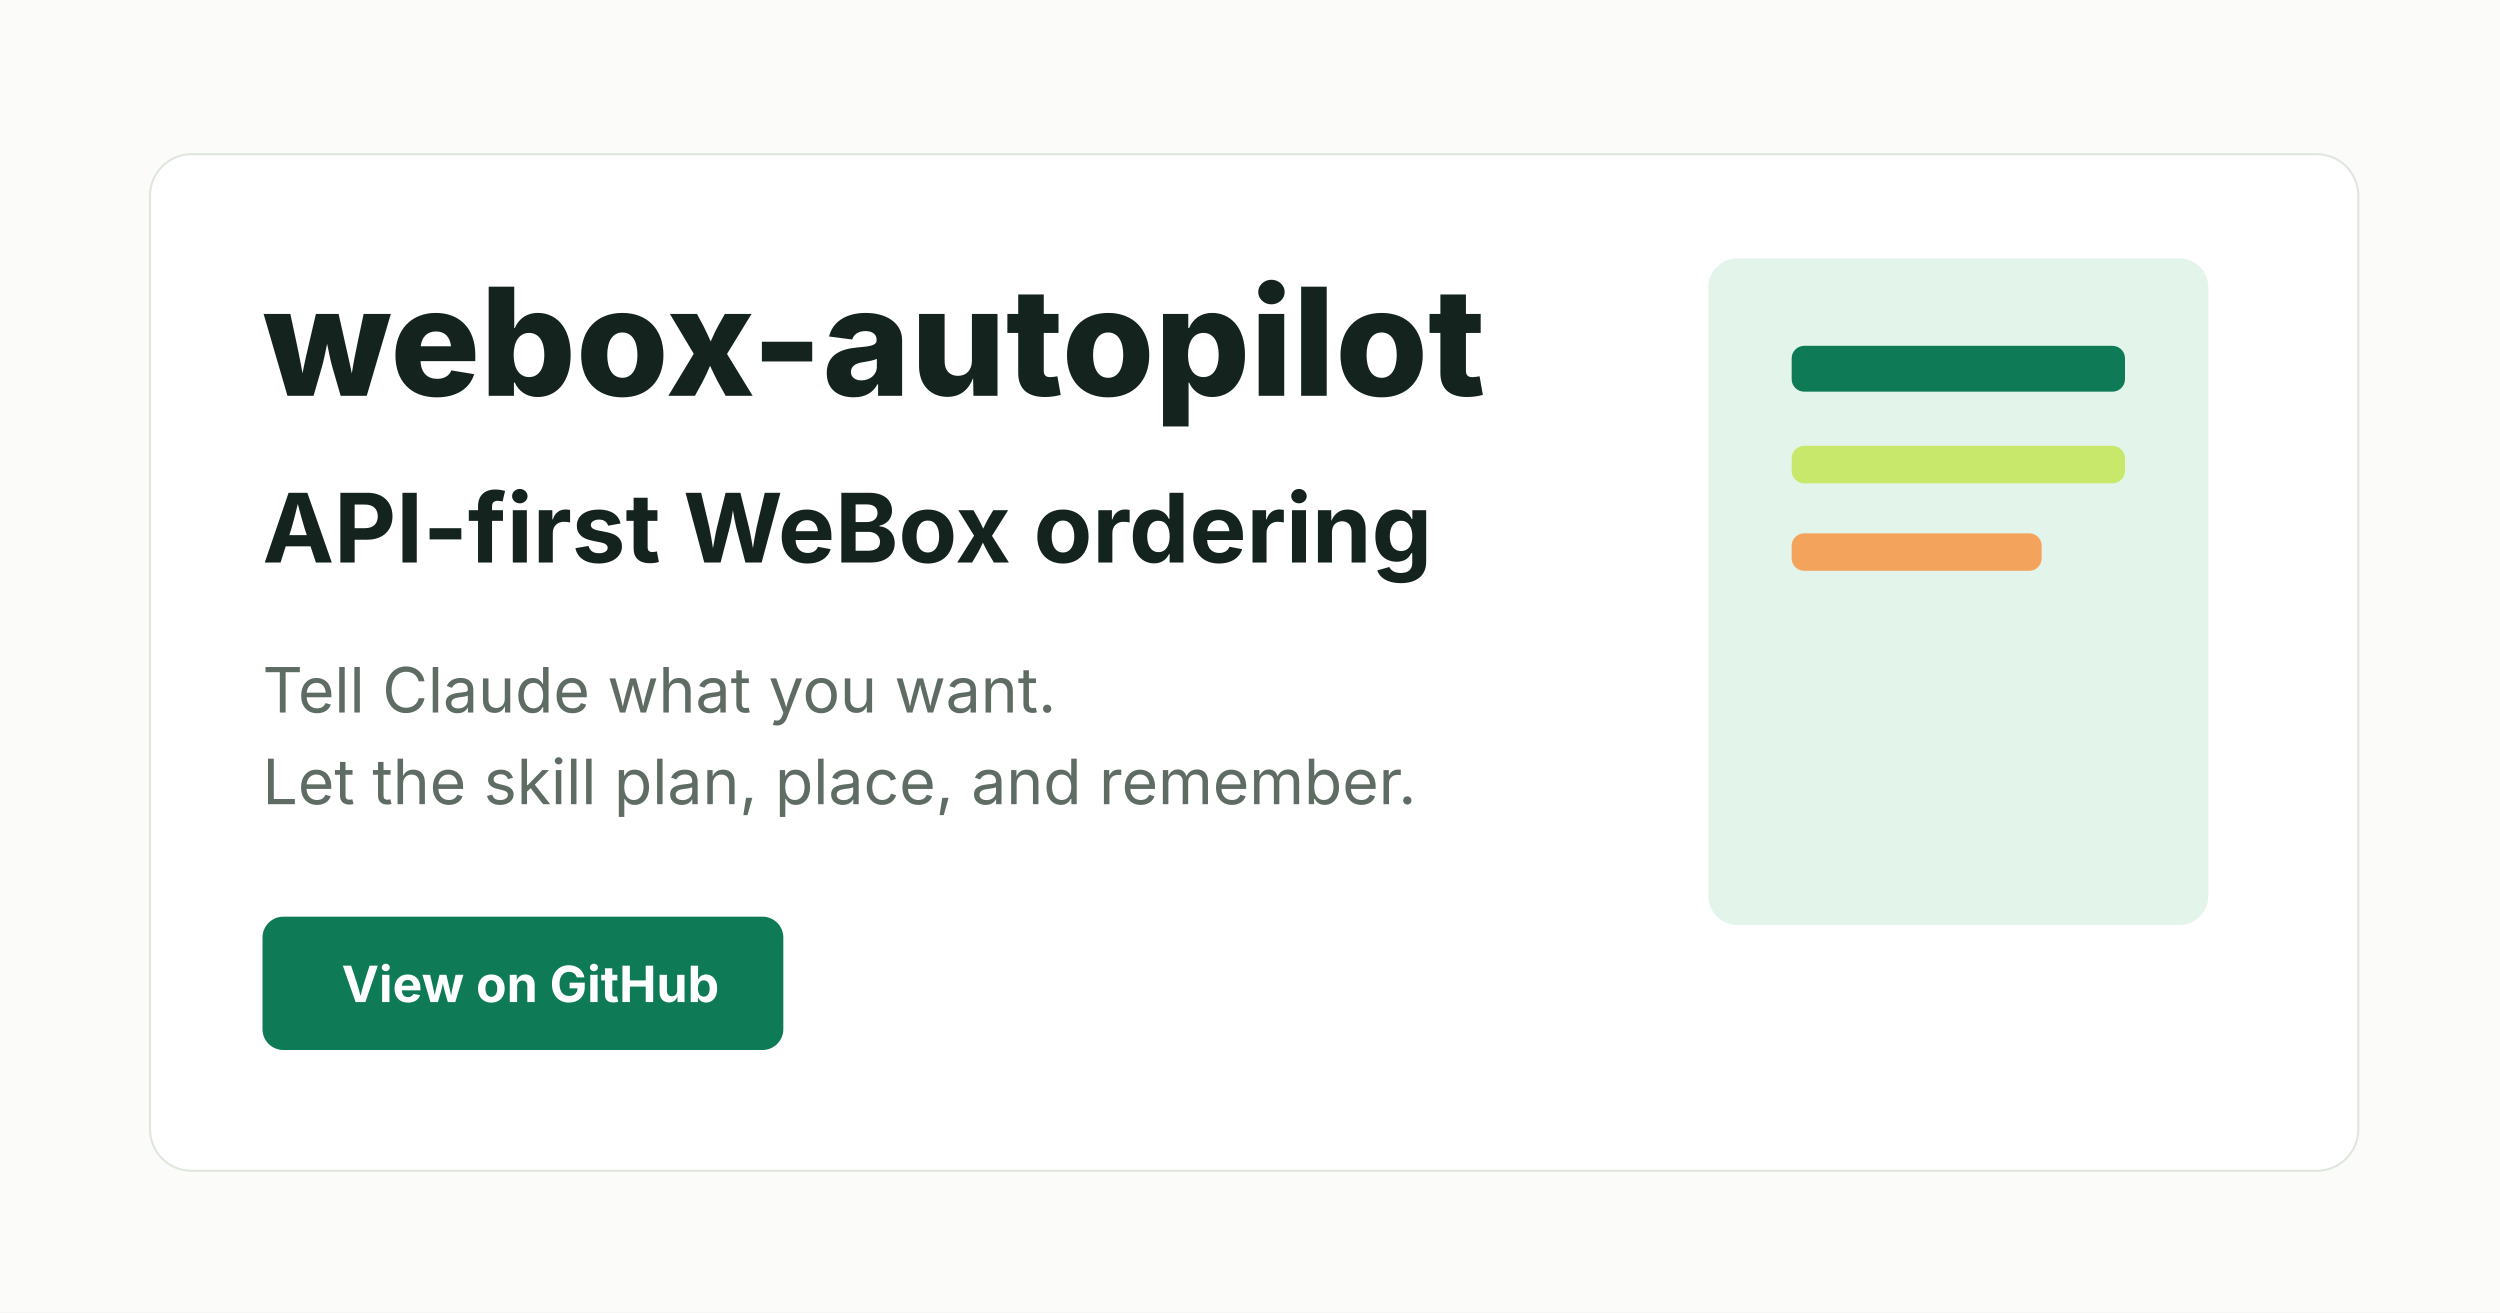
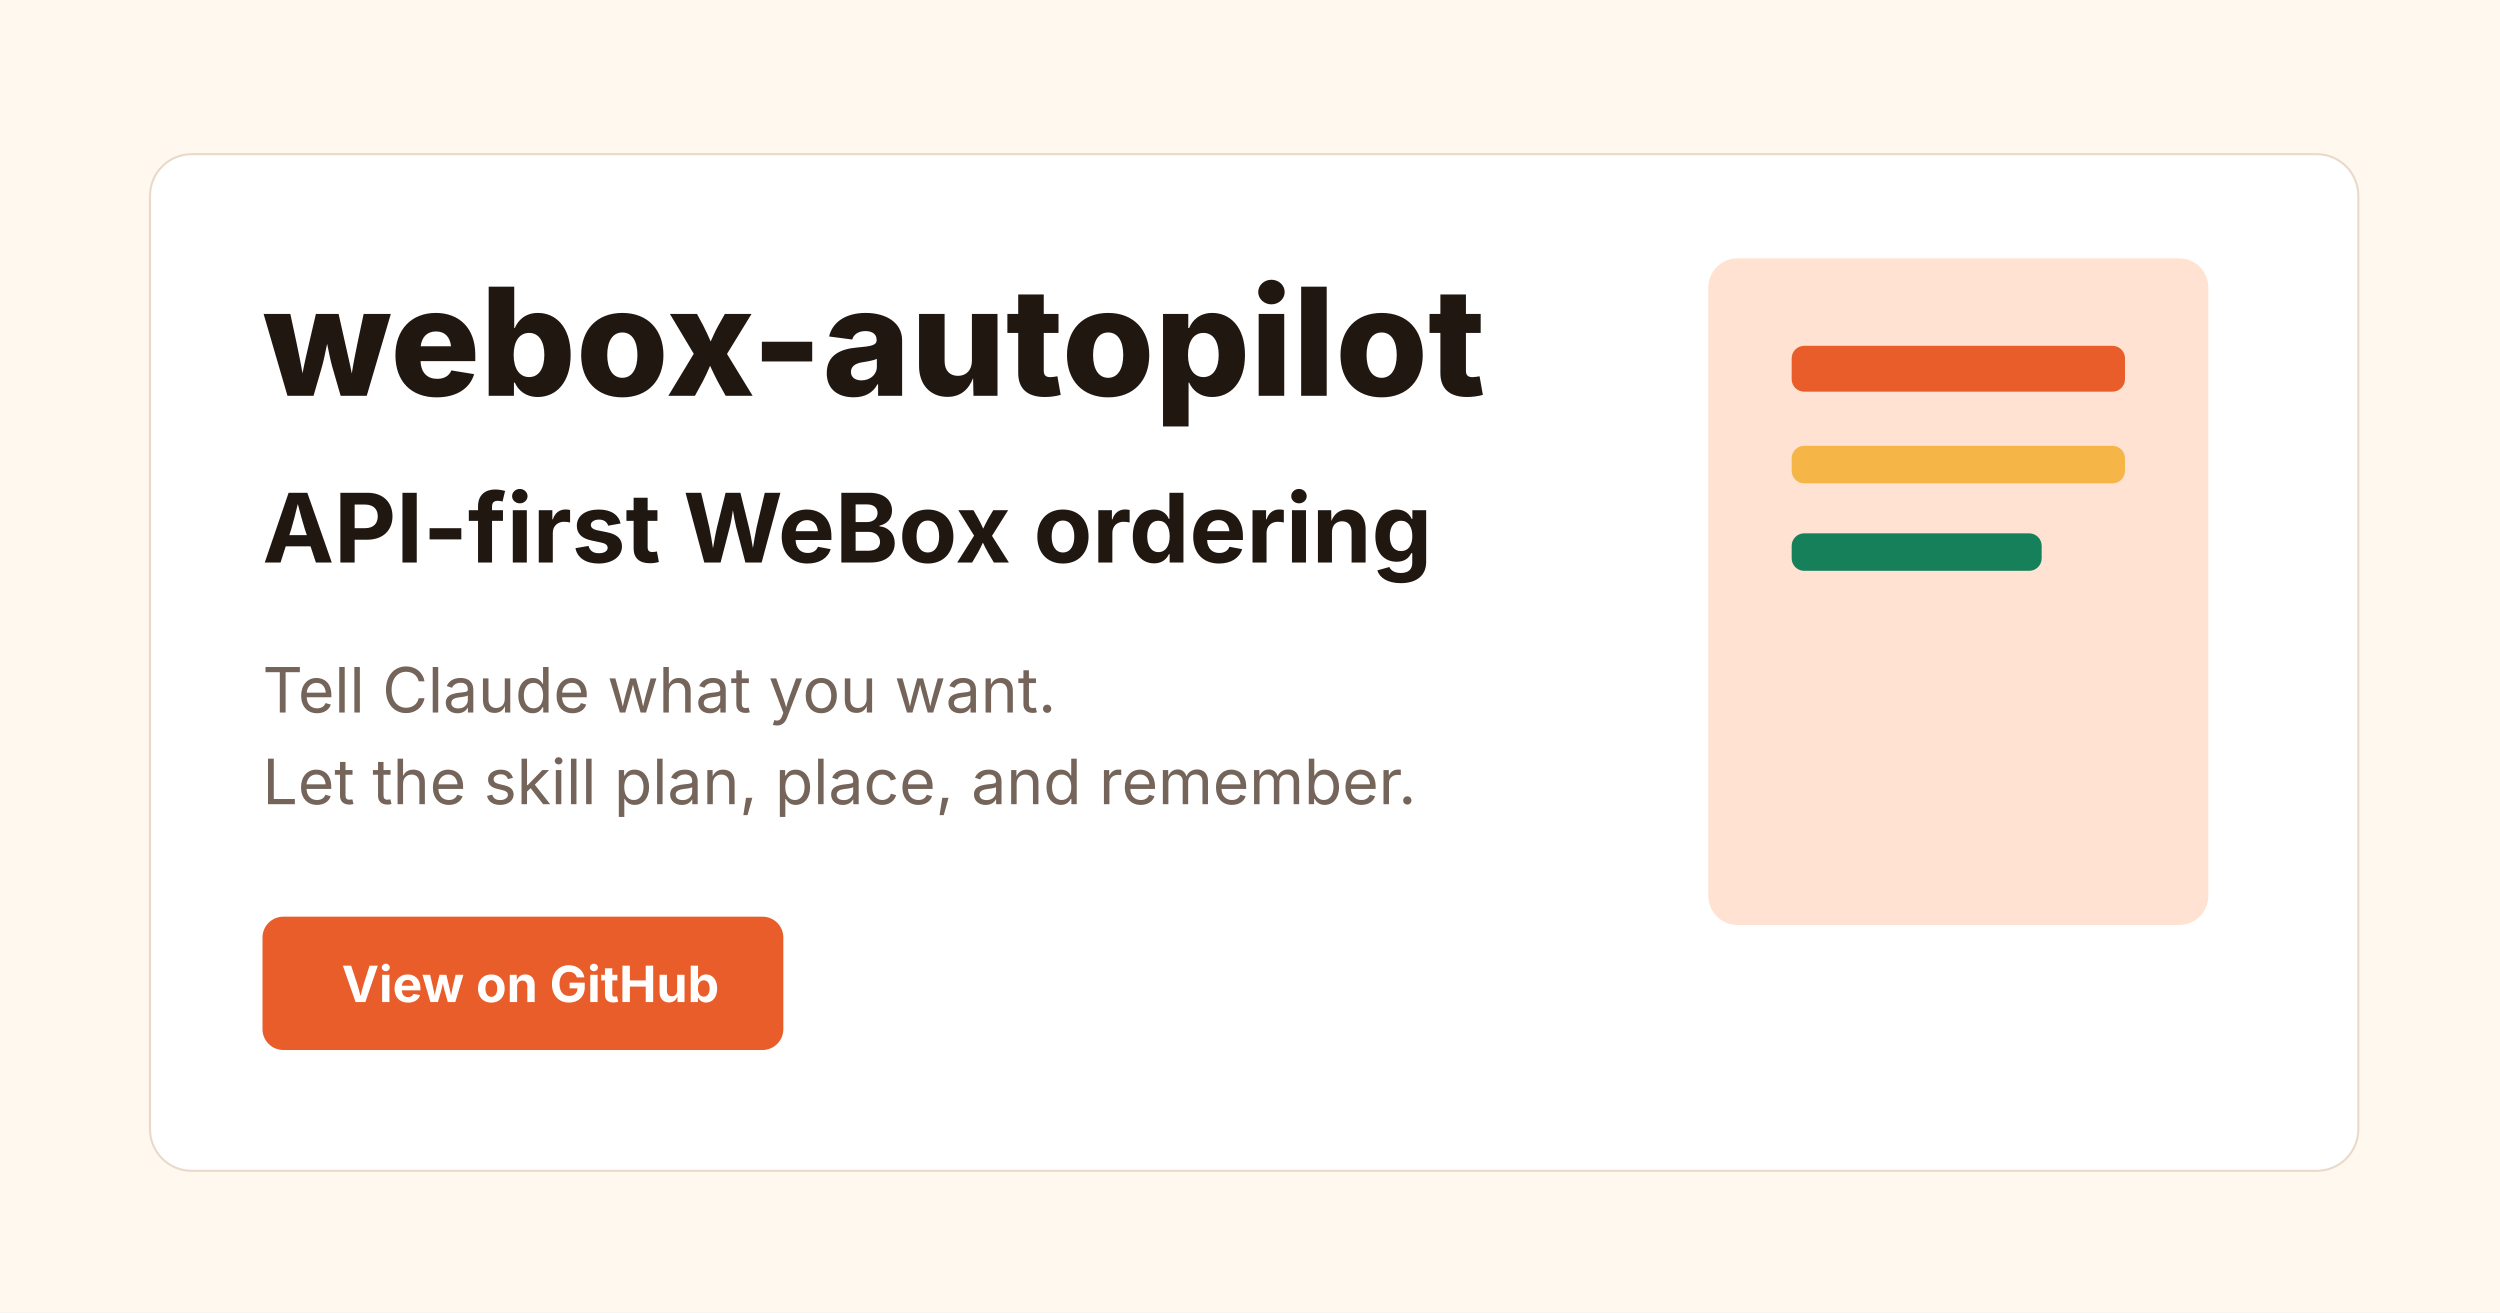
<svg xmlns="http://www.w3.org/2000/svg" width="1200" height="630" viewBox="0 0 1200 630" role="img" aria-label="webox-autopilot">
-   <rect width="1200" height="630" fill="#fbfcf9" />
-   <rect x="72" y="74" width="1060" height="488" rx="20" fill="#ffffff" stroke="#dfe7dd" />
-   <rect x="820" y="124" width="240" height="320" rx="14" fill="#e3f4ea" />
-   <rect x="860" y="166" width="160" height="22" rx="6" fill="#0f7b56" />
-   <rect x="860" y="214" width="160" height="18" rx="6" fill="#c7e86b" />
-   <rect x="860" y="256" width="120" height="18" rx="6" fill="#f3a35c" />
-   <text x="126" y="190" fill="#14231d" font-family="Inter, Arial, sans-serif" font-size="72" font-weight="800">webox-autopilot</text>
-   <text x="126" y="270" fill="#14231d" font-family="Inter, Arial, sans-serif" font-size="46" font-weight="700">API-first WeBox ordering</text>
-   <text x="126" y="342" fill="#5f6c64" font-family="Inter, Arial, sans-serif" font-size="30">Tell Claude what you want.</text>
-   <text x="126" y="386" fill="#5f6c64" font-family="Inter, Arial, sans-serif" font-size="30">Let the skill plan, place, and remember.</text>
-   <rect x="126" y="440" width="250" height="64" rx="10" fill="#0f7b56" />
+   <rect width="1200" height="630" fill="#fff8ef" />
+   <rect x="72" y="74" width="1060" height="488" rx="20" fill="#ffffff" stroke="#ead9c8" />
+   <rect x="820" y="124" width="240" height="320" rx="14" fill="#ffe2d2" />
+   <rect x="860" y="166" width="160" height="22" rx="6" fill="#e85d2a" />
+   <rect x="860" y="214" width="160" height="18" rx="6" fill="#f6b547" />
+   <rect x="860" y="256" width="120" height="18" rx="6" fill="#16805a" />
+   <text x="126" y="190" fill="#211711" font-family="Inter, Arial, sans-serif" font-size="72" font-weight="800">webox-autopilot</text>
+   <text x="126" y="270" fill="#211711" font-family="Inter, Arial, sans-serif" font-size="46" font-weight="700">API-first WeBox ordering</text>
+   <text x="126" y="342" fill="#74645a" font-family="Inter, Arial, sans-serif" font-size="30">Tell Claude what you want.</text>
+   <text x="126" y="386" fill="#74645a" font-family="Inter, Arial, sans-serif" font-size="30">Let the skill plan, place, and remember.</text>
+   <rect x="126" y="440" width="250" height="64" rx="10" fill="#e85d2a" />
  <text x="164" y="481" fill="#ffffff" font-family="Inter, Arial, sans-serif" font-size="24" font-weight="700">View on GitHub</text>
</svg>
